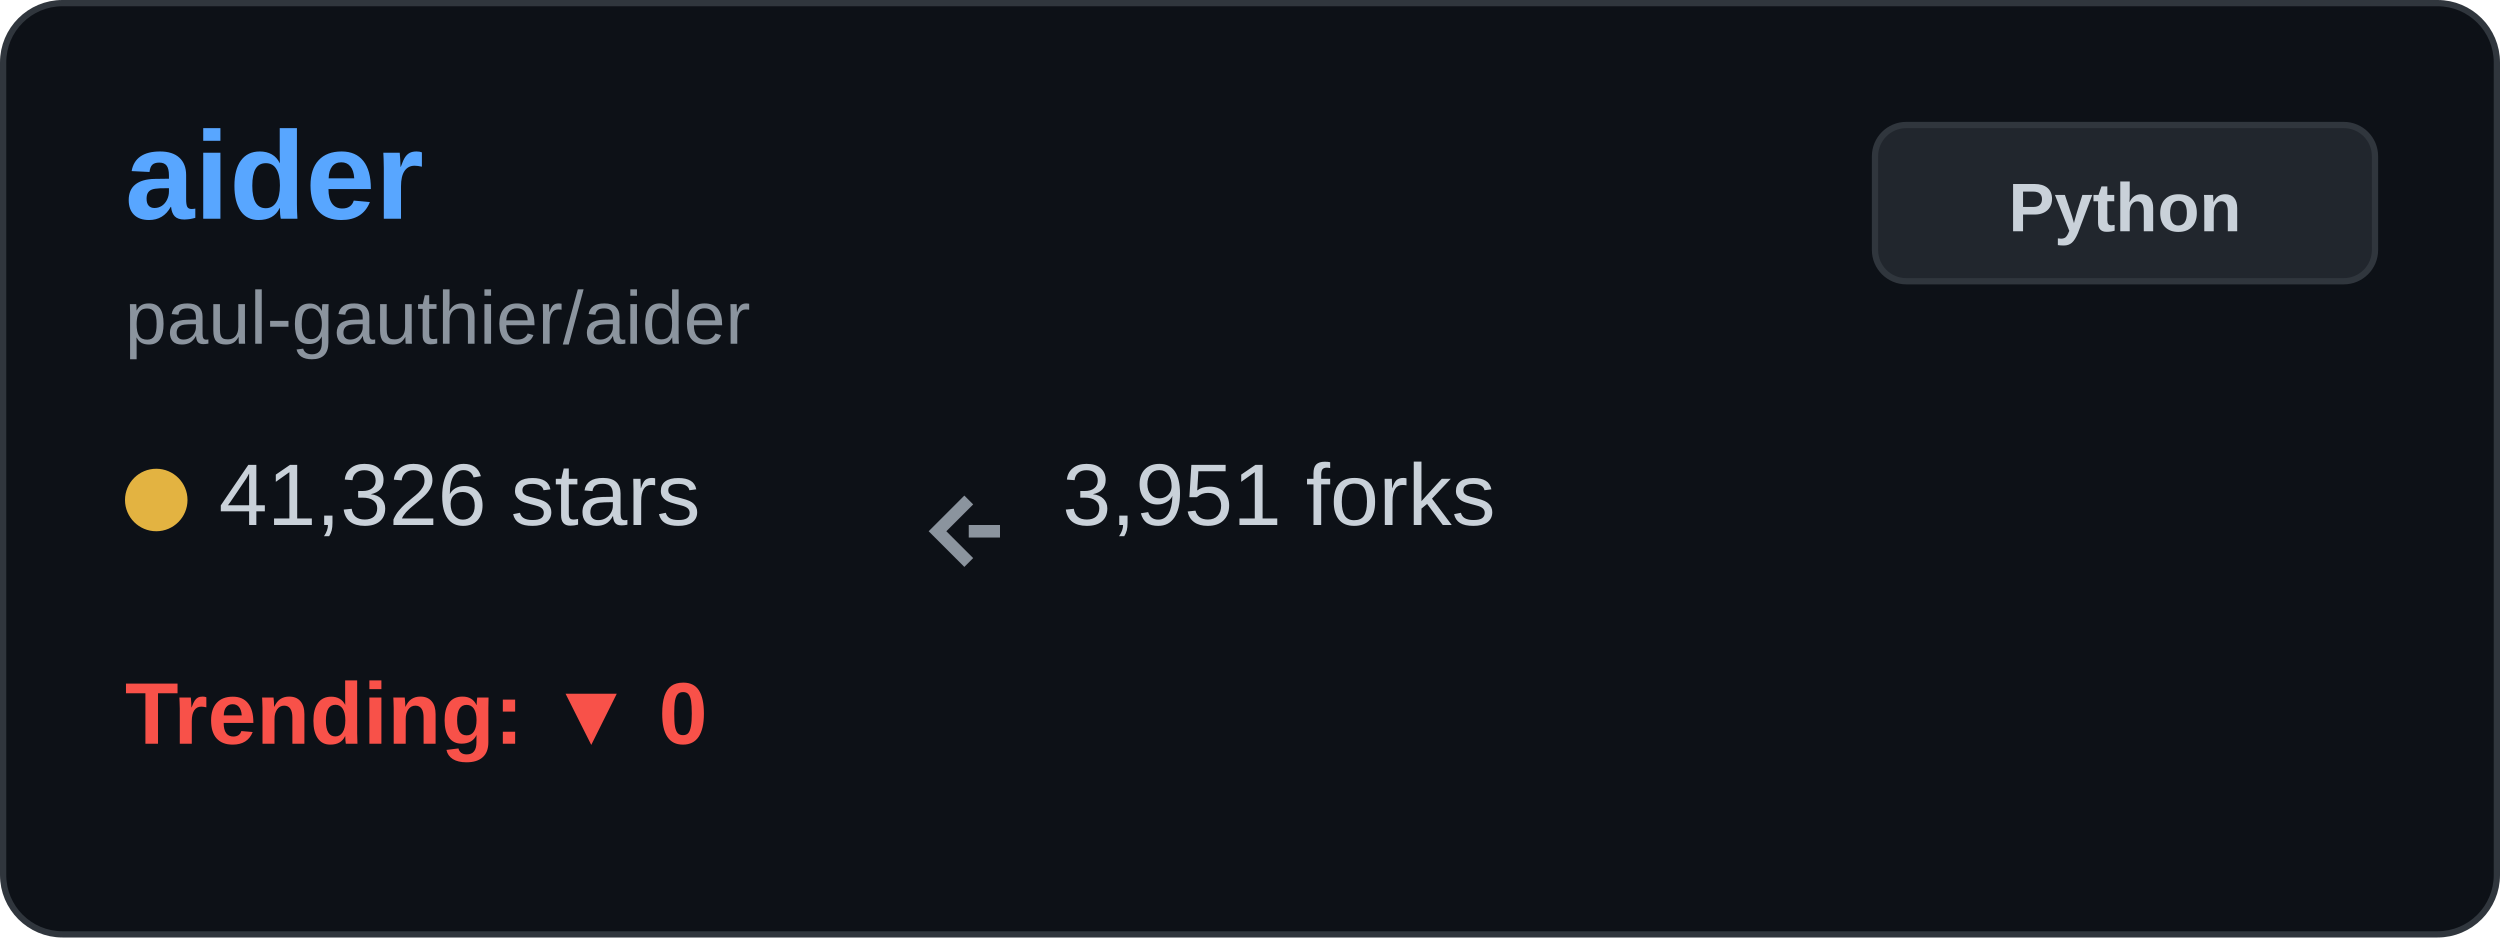
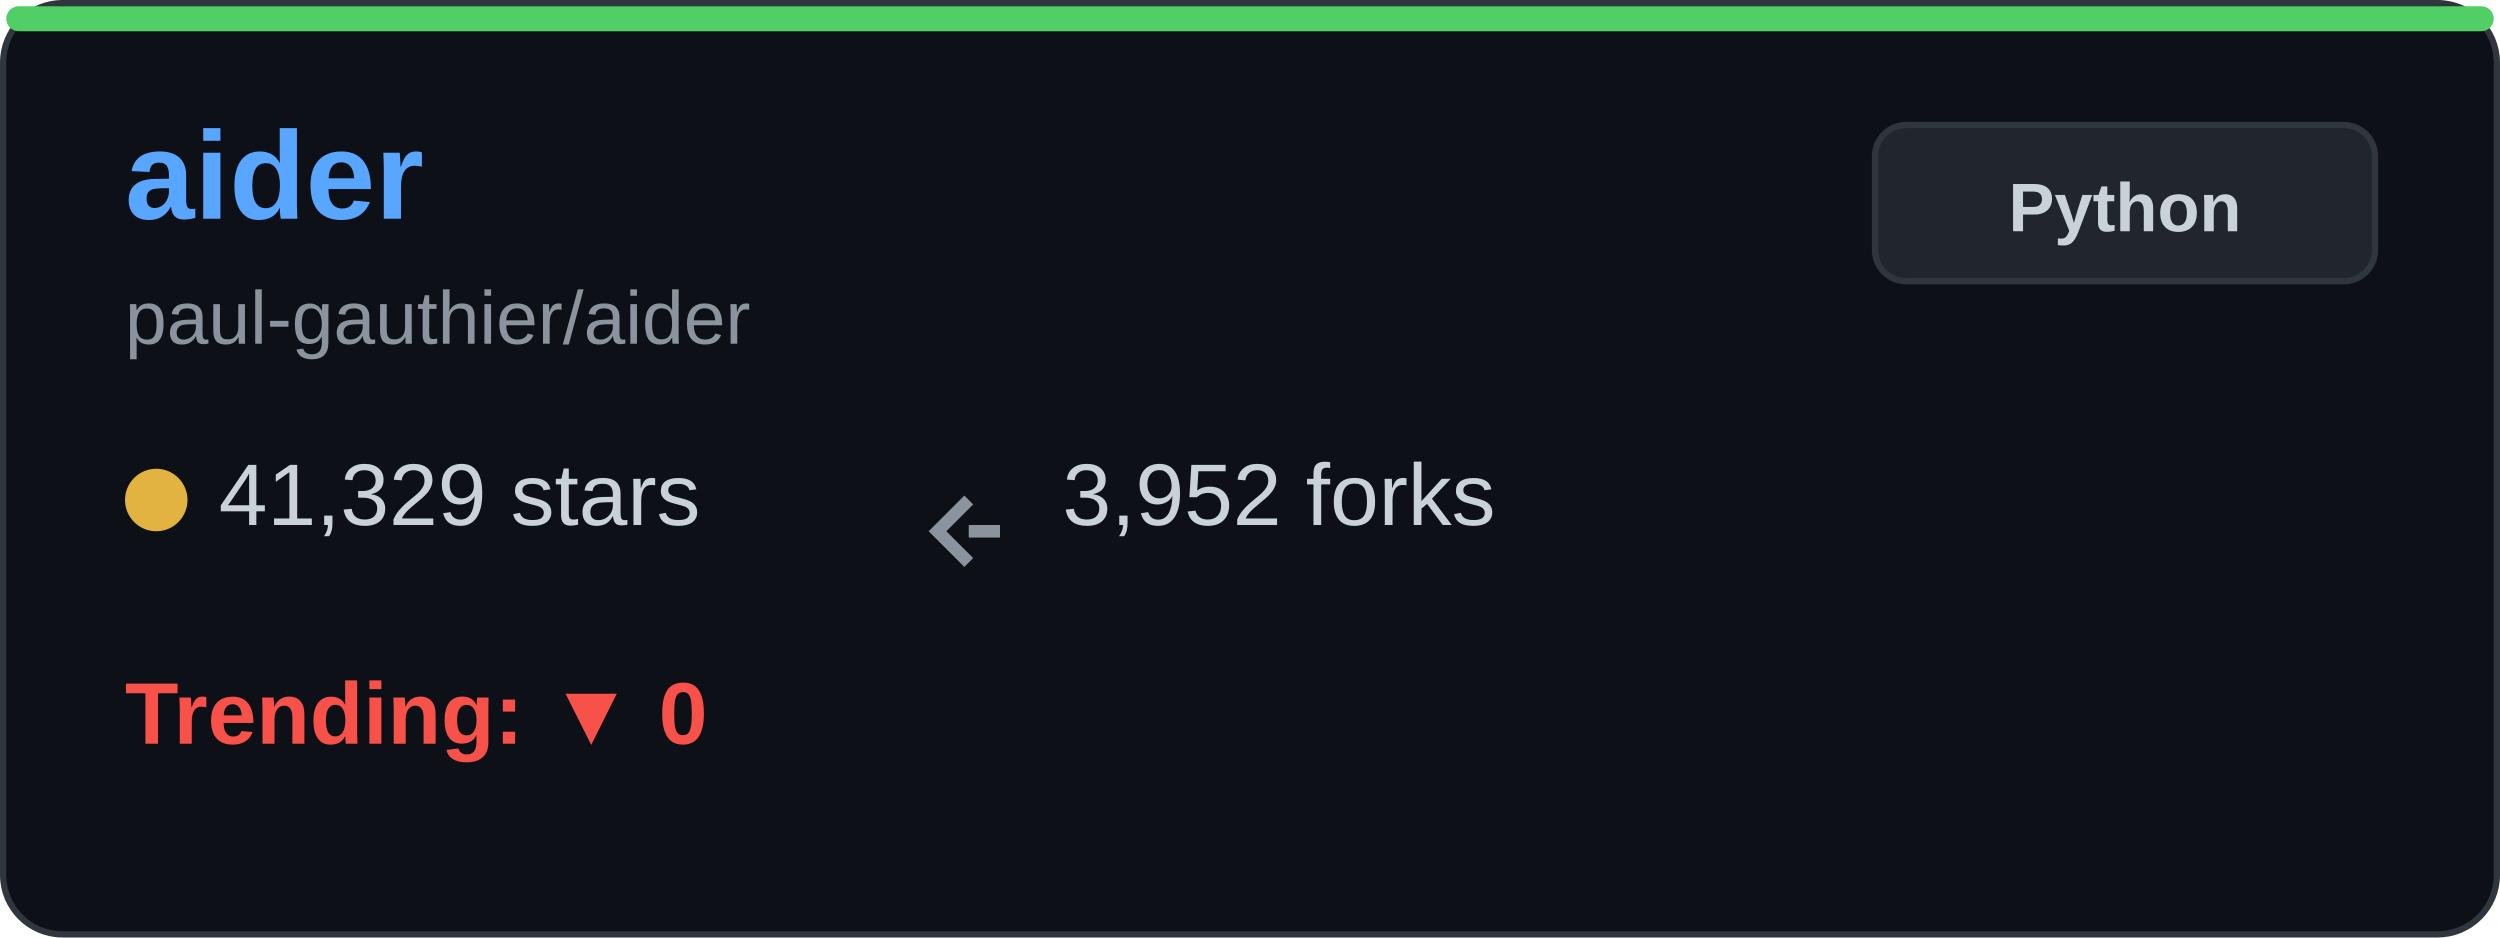
<svg xmlns="http://www.w3.org/2000/svg" width="400" height="150" viewBox="0 0 400 150" fill="none">
  <rect x="0.5" y="0.5" width="399" height="149" rx="9.5" fill="#0d1117" stroke="#30363d" />
+   <rect x="1" y="1" width="398" height="4" rx="2" fill="#51cf66" />
  <text x="20" y="35" font-family="Arial, sans-serif" font-size="20" font-weight="bold" fill="#58a6ff">aider</text>
  <text x="20" y="55" font-family="Arial, sans-serif" font-size="12" fill="#8b949e">paul-gauthier/aider</text>
  <g transform="translate(20, 80)">
    <circle cx="5" cy="0" r="5" fill="#e3b341" />
-     <text x="15" y="4" font-family="Arial, sans-serif" font-size="14" fill="#c9d1d9">41,326 stars</text>
+     <text x="15" y="4" font-family="Arial, sans-serif" font-size="14" fill="#c9d1d9">41,329 stars</text>
  </g>
  <g transform="translate(150, 80)">
    <path d="M5 0 L0 5 L5 10 M5 5 L10 5" stroke="#8b949e" stroke-width="2" fill="none" />
-     <text x="20" y="4" font-family="Arial, sans-serif" font-size="14" fill="#c9d1d9">3,951 forks</text>
+     <text x="20" y="4" font-family="Arial, sans-serif" font-size="14" fill="#c9d1d9">3,952 forks</text>
  </g>
  <g transform="translate(20, 115)">
    <text x="0" y="4" font-family="Arial, sans-serif" font-size="14" font-weight="bold" fill="#f85149">Trending: ▼ 0</text>
  </g>
  <rect x="300" y="20" width="80" height="25" rx="5" fill="#21262d" stroke="#30363d" />
  <text x="340" y="37" font-family="Arial, sans-serif" font-size="11" font-weight="bold" fill="#c9d1d9" text-anchor="middle">Python</text>
</svg>
